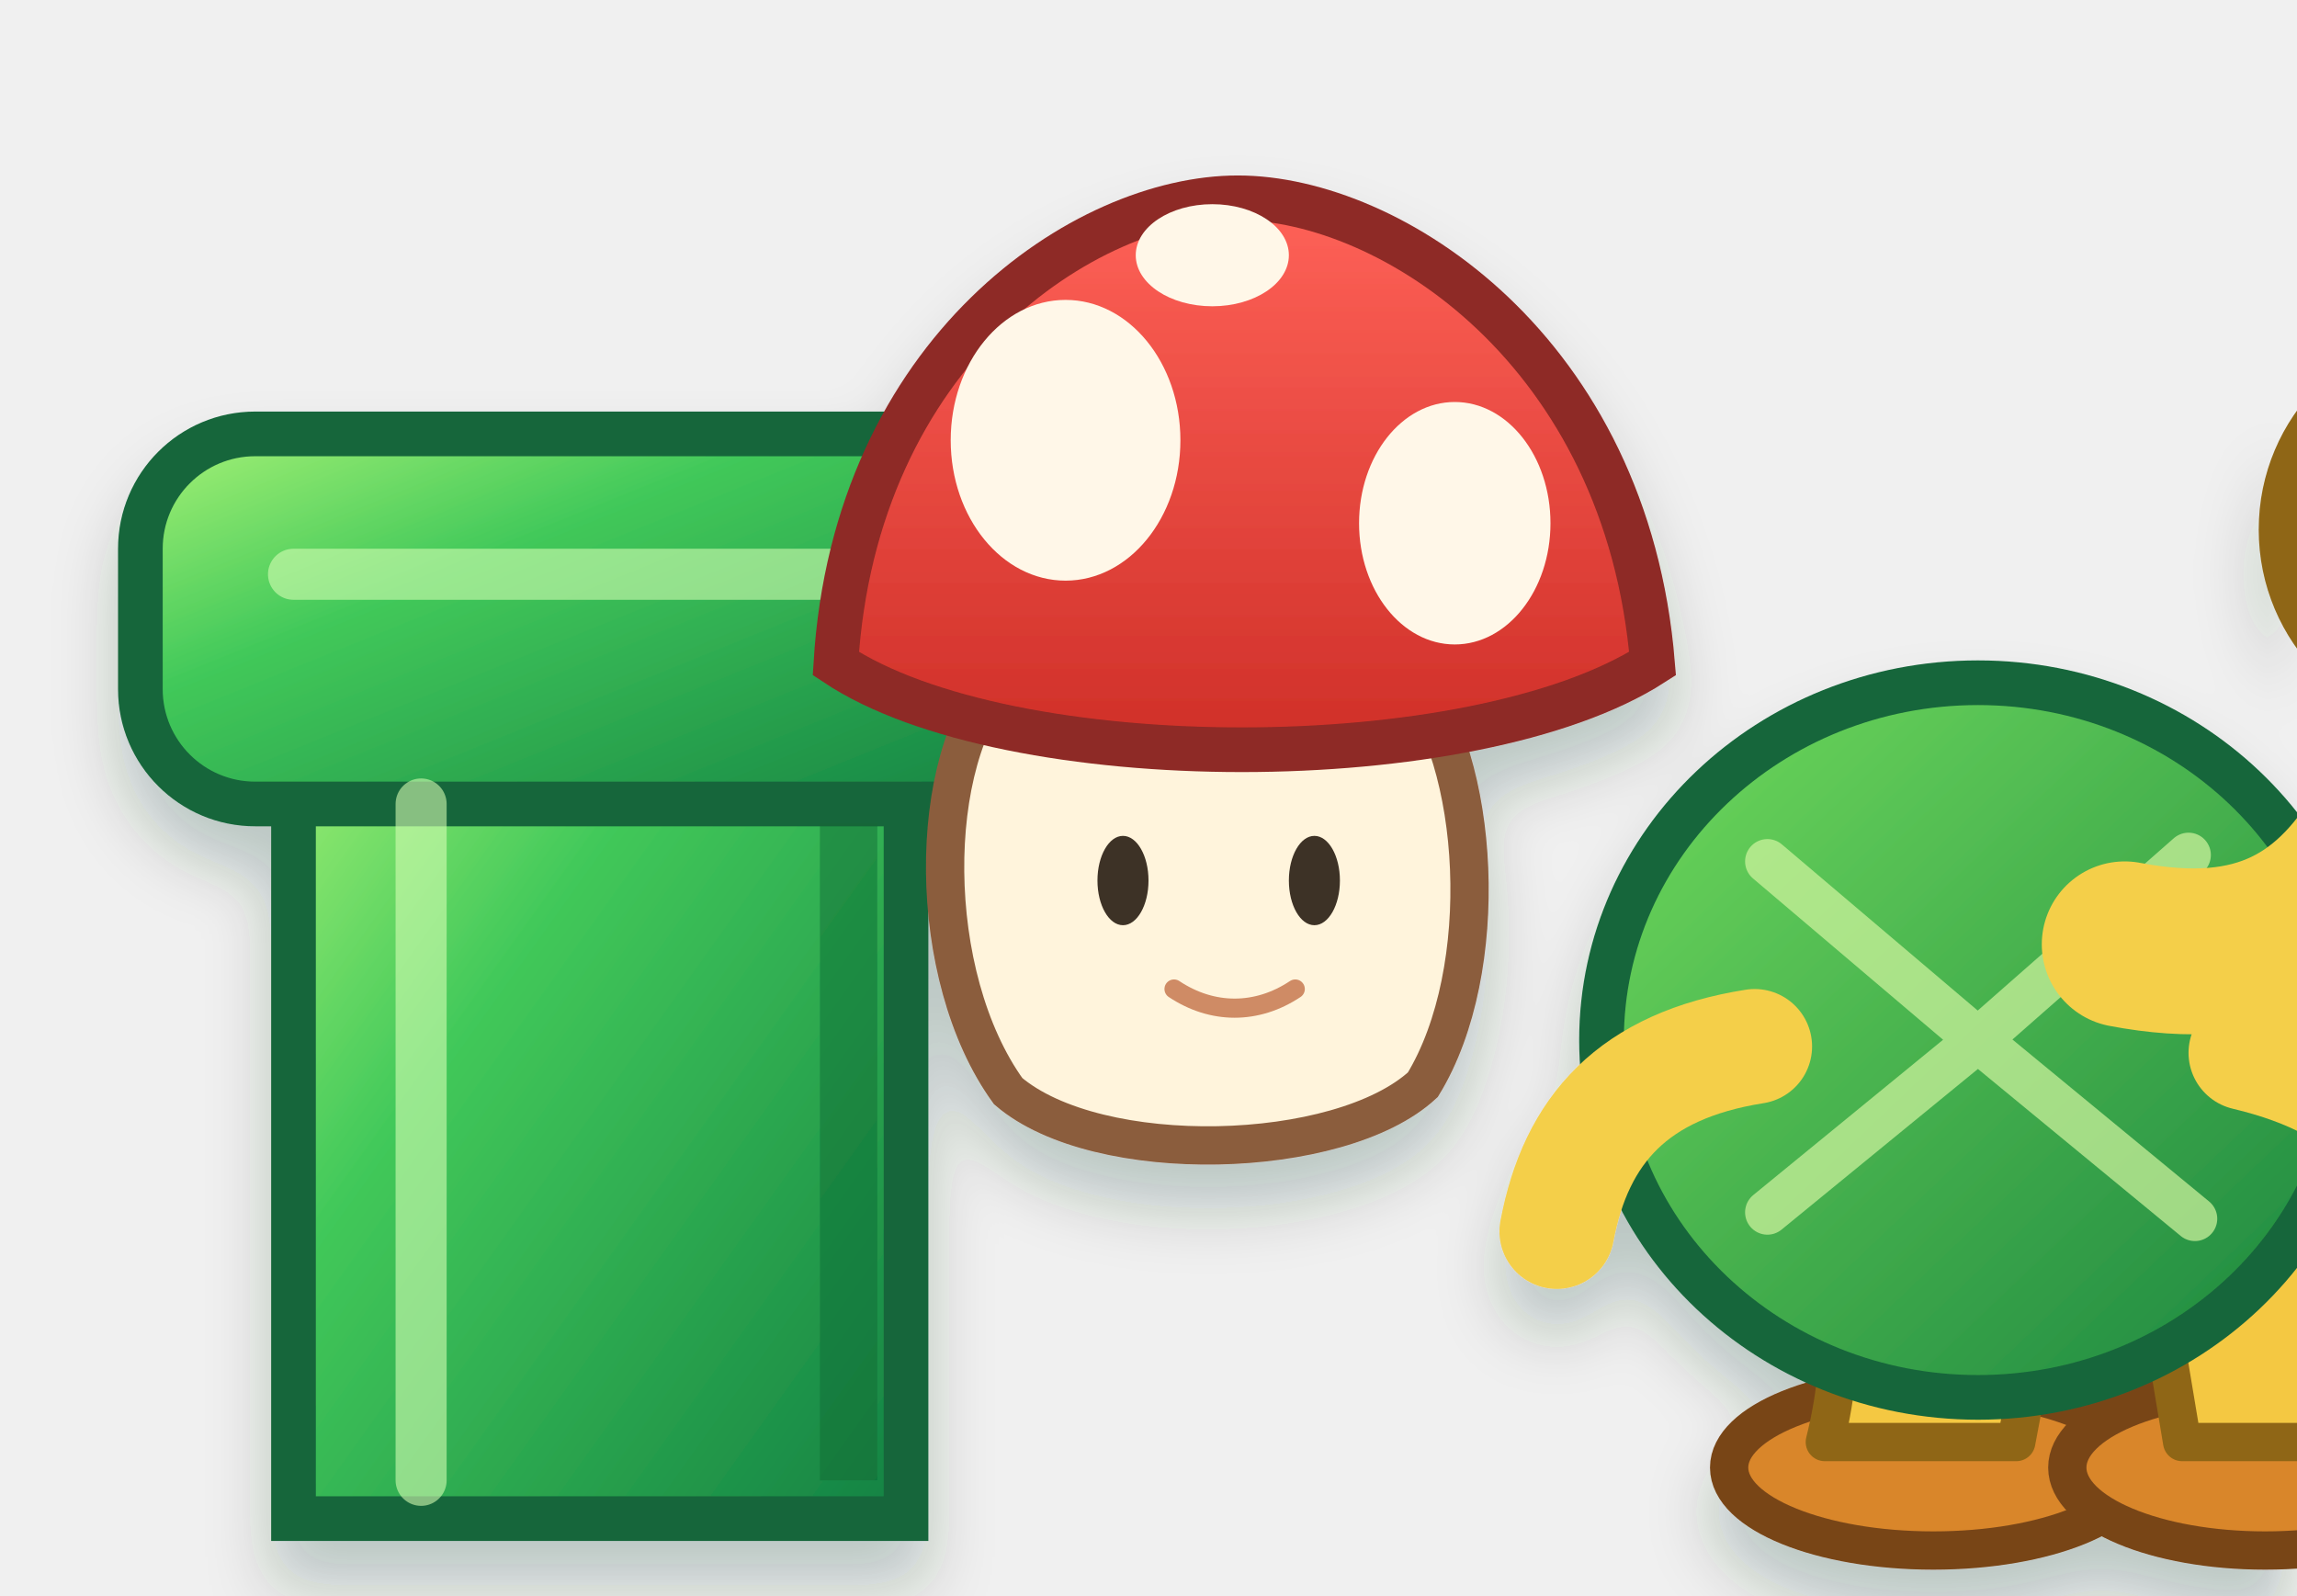
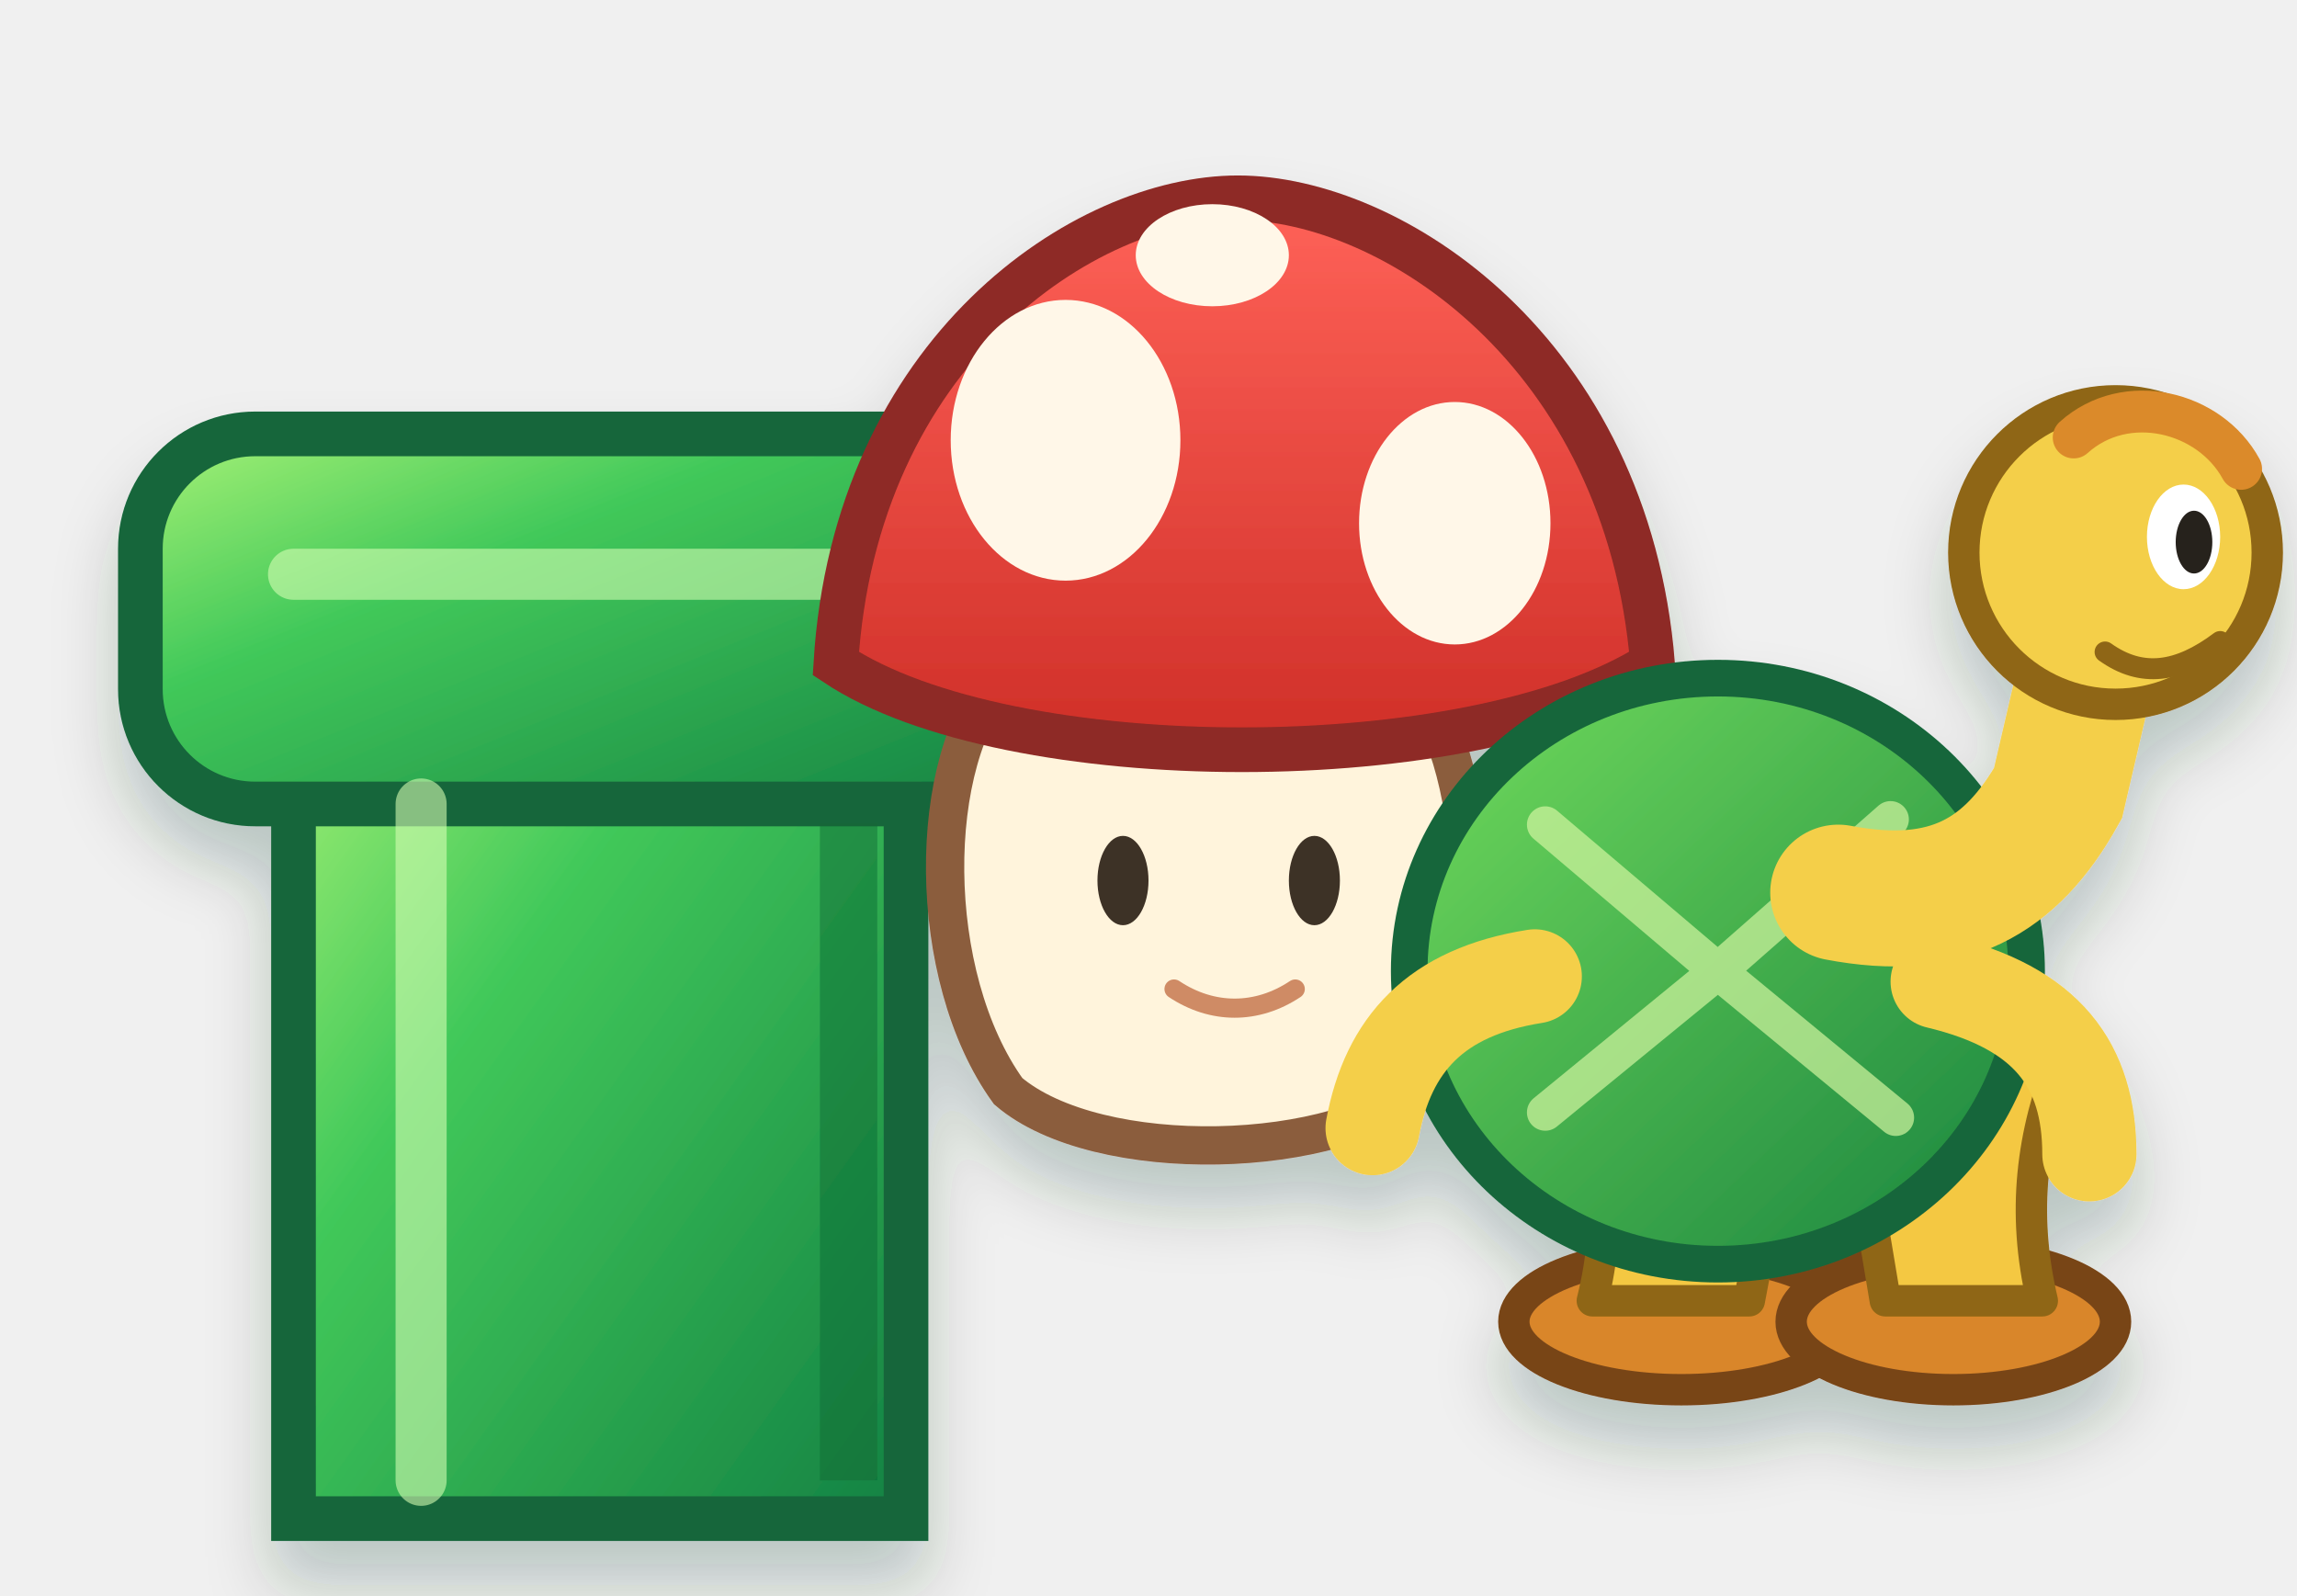
<svg xmlns="http://www.w3.org/2000/svg" viewBox="0 0 360 250" role="img" aria-labelledby="title desc">
  <defs>
    <linearGradient id="pipe" x1="0" y1="0" x2="1" y2="1">
      <stop offset="0" stop-color="#a8f276" />
      <stop offset="0.35" stop-color="#42c95a" />
      <stop offset="1" stop-color="#138143" />
    </linearGradient>
    <linearGradient id="shell" x1="0" y1="0" x2="1" y2="1">
      <stop offset="0" stop-color="#72dc5d" />
      <stop offset="1" stop-color="#18833e" />
    </linearGradient>
    <linearGradient id="cap" x1="0" y1="0" x2="0" y2="1">
      <stop offset="0" stop-color="#ff6258" />
      <stop offset="1" stop-color="#cf2f28" />
    </linearGradient>
    <filter id="shadow" x="-30%" y="-30%" width="170%" height="180%">
      <feDropShadow dx="0" dy="7" stdDeviation="5" flood-color="#173c25" flood-opacity=".22" />
    </filter>
  </defs>
  <g filter="url(#shadow)">
    <g transform="translate(18 49)">
      <path d="M28 54h96v135H28z" fill="url(#pipe)" stroke="#17663a" stroke-width="7" />
      <rect x="4" y="19" width="144" height="58" rx="18" fill="url(#pipe)" stroke="#17663a" stroke-width="7" />
      <path d="M28 41h95M48 77v106" fill="none" stroke="#d8ffb5" stroke-width="8" stroke-linecap="round" opacity=".58" />
      <path d="M115 80v103" stroke="#0b6734" stroke-width="9" opacity=".45" />
    </g>
    <g transform="translate(112 15)">
      <path d="M45 91c-12 13-12 47 1 65 14 12 52 11 65-1 11-18 9-51-2-64z" fill="#fff4dc" stroke="#8b5d3d" stroke-width="6" />
      <path d="M19 89C22 40 58 16 82 16s61 24 65 73c-28 18-101 18-128 0z" fill="url(#cap)" stroke="#8e2a25" stroke-width="7" />
      <ellipse cx="55" cy="54" rx="18" ry="22" fill="#fff7e8" />
      <ellipse cx="116" cy="67" rx="15" ry="19" fill="#fff7e8" />
      <ellipse cx="78" cy="25" rx="12" ry="8" fill="#fff7e8" />
      <ellipse cx="64" cy="123" rx="4" ry="7" fill="#3e3025" />
      <ellipse cx="94" cy="123" rx="4" ry="7" fill="#3e3025" />
      <path d="M72 140c6 4 13 4 19 0" fill="none" stroke="#cf8b65" stroke-width="3" stroke-linecap="round" />
    </g>
-     <g transform="translate(228 53)">
+     <g transform="translate(202 62) scale(.82)">
      <ellipse cx="75" cy="177" rx="32" ry="13" fill="#d9862a" stroke="#784519" stroke-width="6" />
      <ellipse cx="127" cy="177" rx="31" ry="13" fill="#d9862a" stroke="#784519" stroke-width="6" />
      <path d="M55 118c5 27 7 39 3 55h30l10-53zM105 119l9 54h30c-4-17-2-32 4-47z" fill="#f4c842" stroke="#8f6615" stroke-width="6" stroke-linejoin="round" />
      <ellipse cx="82" cy="110" rx="59" ry="56" fill="url(#shell)" stroke="#17663a" stroke-width="7" />
      <path d="M49 82l33 28 33-29M49 137l33-27 34 28" fill="none" stroke="#d2f5a0" stroke-width="7" stroke-linecap="round" stroke-linejoin="round" opacity=".7" />
      <path d="M105 95c21 4 33-3 42-19l10-43" fill="none" stroke="#f4cf48" stroke-width="26" stroke-linecap="round" />
      <circle cx="158" cy="30" r="29" fill="#f4cf48" stroke="#8f6615" stroke-width="6" />
      <path d="M150 8c10-9 26-5 32 6" fill="none" stroke="#db8a29" stroke-width="8" stroke-linecap="round" />
      <ellipse cx="171" cy="27" rx="7" ry="10" fill="#fff" />
      <ellipse cx="173" cy="28" rx="3.5" ry="6" fill="#27211d" />
      <path d="M178 47c-8 6-15 7-22 2" fill="none" stroke="#8f6615" stroke-width="4" stroke-linecap="round" />
      <path d="M47 111c-19 3-28 13-31 29" fill="none" stroke="#f4cf48" stroke-width="18" stroke-linecap="round" />
      <path d="M124 112c21 5 29 16 29 33" fill="none" stroke="#f4cf48" stroke-width="18" stroke-linecap="round" />
    </g>
  </g>
</svg>
